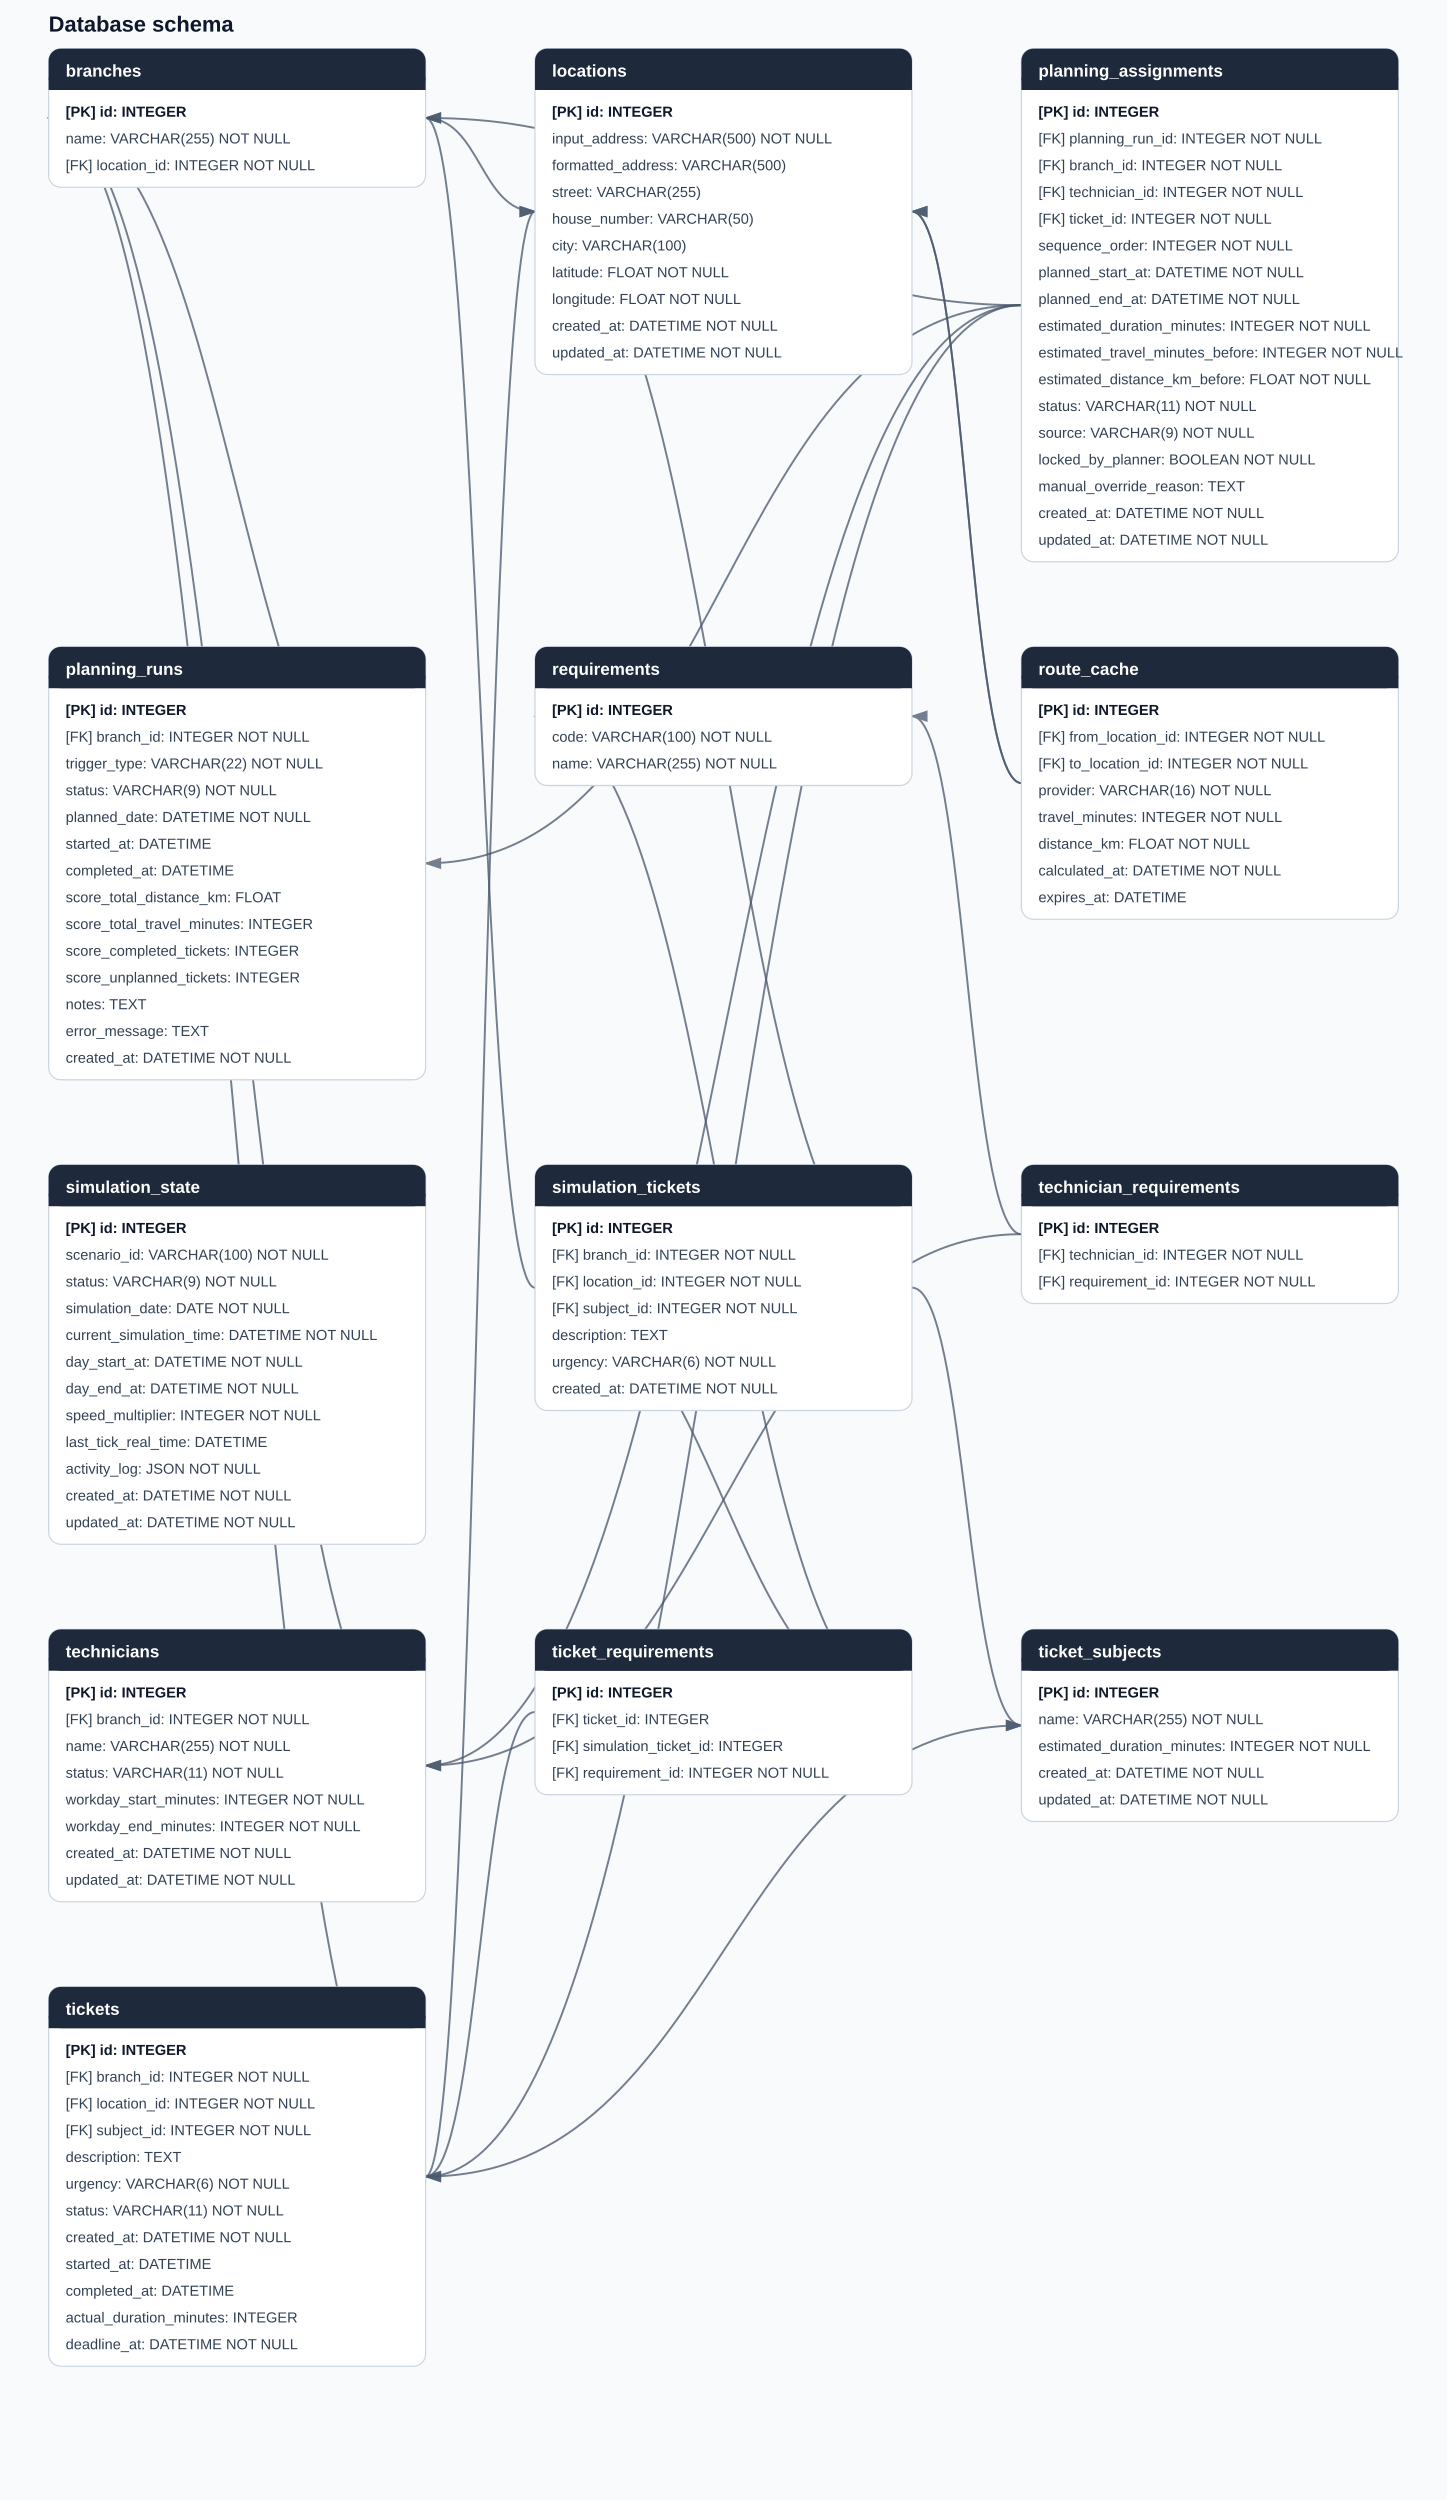
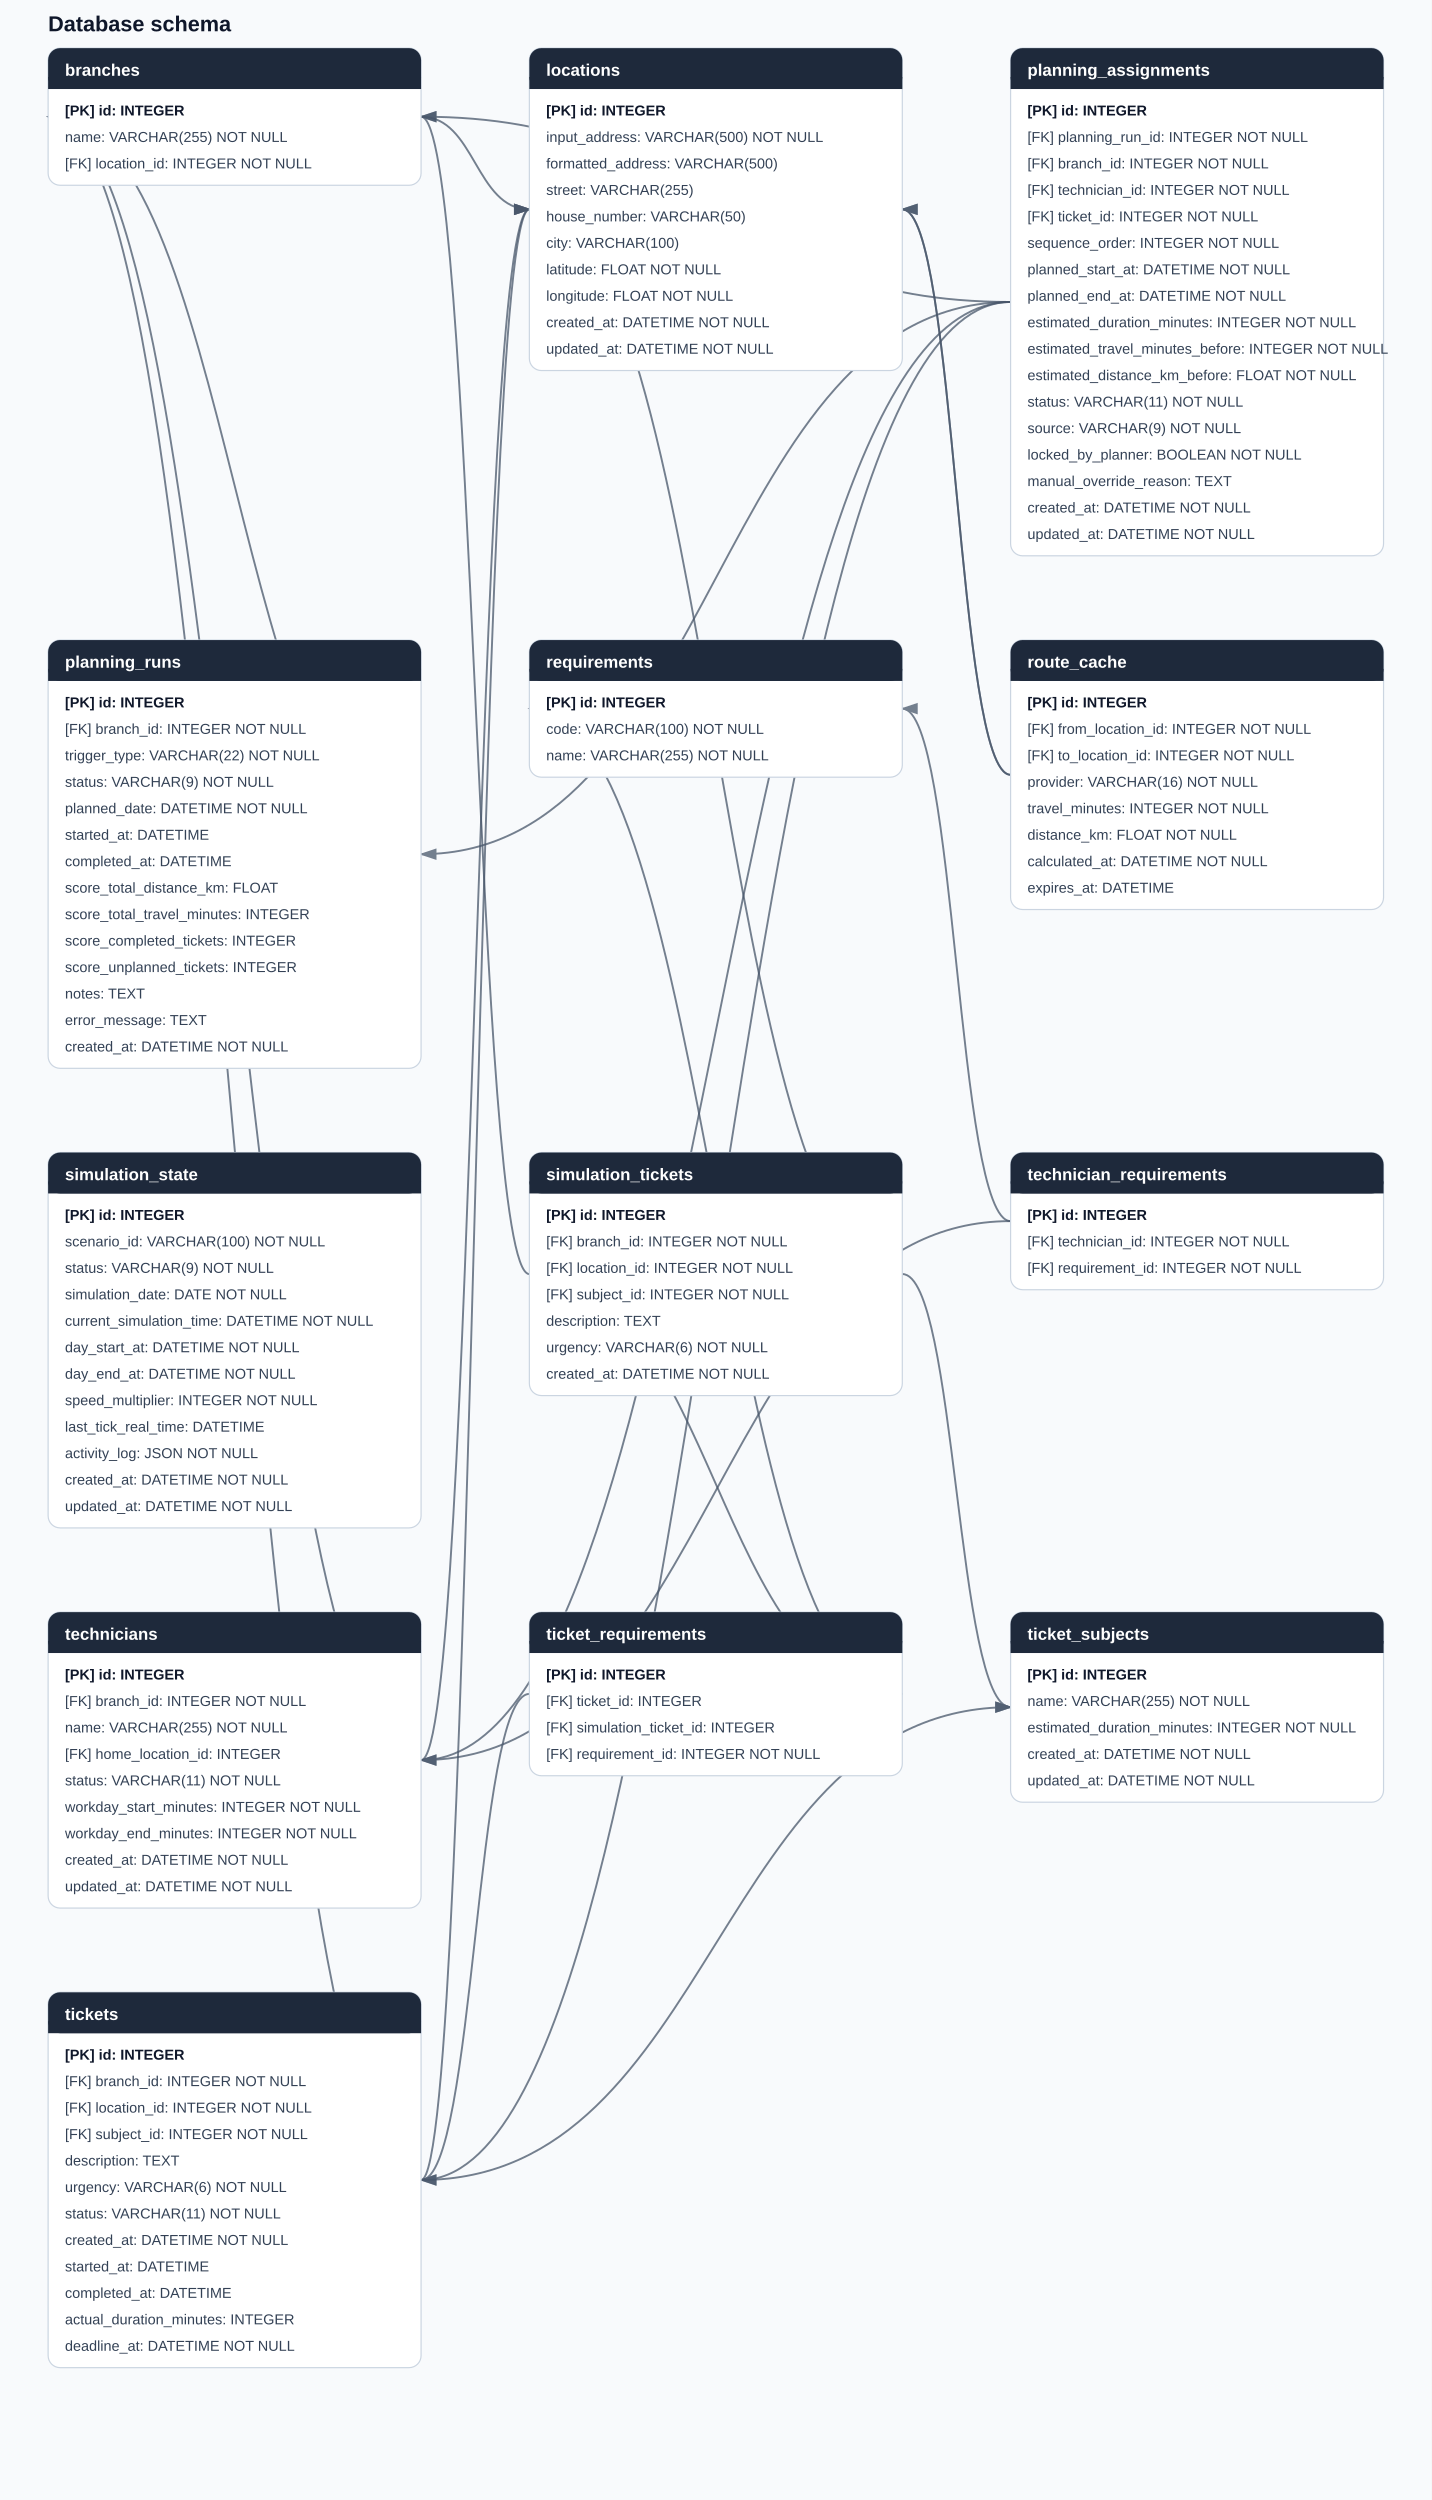
- <svg xmlns="http://www.w3.org/2000/svg" width="1190" height="2056" viewBox="0 0 1190 2056">
+ <svg xmlns="http://www.w3.org/2000/svg" width="1190" height="2078" viewBox="0 0 1190 2078">
  <defs>
    <marker id="arrow" markerWidth="10" markerHeight="10" refX="8" refY="3" orient="auto" markerUnits="strokeWidth">
      <path d="M0,0 L0,6 L9,3 z" fill="#475569" />
    </marker>
  </defs>
  <rect width="100%" height="100%" fill="#f8fafc" />
  <text x="40" y="26" font-family="Arial, sans-serif" font-size="18" font-weight="700" fill="#0f172a">Database schema</text>
  <path d="M350,97 C395,97 395,174 440,174" fill="none" stroke="#475569" stroke-width="1.6" marker-end="url(#arrow)" opacity="0.75" />
  <path d="M840,251 C595,251 595,710 350,710" fill="none" stroke="#475569" stroke-width="1.6" marker-end="url(#arrow)" opacity="0.75" />
  <path d="M840,251 C595,251 595,97 350,97" fill="none" stroke="#475569" stroke-width="1.6" marker-end="url(#arrow)" opacity="0.75" />
-   <path d="M840,251 C595,251 595,1452 350,1452" fill="none" stroke="#475569" stroke-width="1.6" marker-end="url(#arrow)" opacity="0.75" />
-   <path d="M840,251 C595,251 595,1790 350,1790" fill="none" stroke="#475569" stroke-width="1.6" marker-end="url(#arrow)" opacity="0.75" />
+   <path d="M840,251 C595,251 595,1463 350,1463" fill="none" stroke="#475569" stroke-width="1.6" marker-end="url(#arrow)" opacity="0.75" />
+   <path d="M840,251 C595,251 595,1812 350,1812" fill="none" stroke="#475569" stroke-width="1.6" marker-end="url(#arrow)" opacity="0.75" />
  <path d="M350,710 C195,710 195,97 40,97" fill="none" stroke="#475569" stroke-width="1.6" marker-end="url(#arrow)" opacity="0.75" />
  <path d="M840,644 C795,644 795,174 750,174" fill="none" stroke="#475569" stroke-width="1.6" marker-end="url(#arrow)" opacity="0.75" />
  <path d="M840,644 C795,644 795,174 750,174" fill="none" stroke="#475569" stroke-width="1.6" marker-end="url(#arrow)" opacity="0.75" />
  <path d="M440,1059 C395,1059 395,97 350,97" fill="none" stroke="#475569" stroke-width="1.6" marker-end="url(#arrow)" opacity="0.75" />
  <path d="M750,1059 C595,1059 595,174 440,174" fill="none" stroke="#475569" stroke-width="1.6" marker-end="url(#arrow)" opacity="0.75" />
  <path d="M750,1059 C795,1059 795,1419 840,1419" fill="none" stroke="#475569" stroke-width="1.6" marker-end="url(#arrow)" opacity="0.75" />
-   <path d="M840,1015 C595,1015 595,1452 350,1452" fill="none" stroke="#475569" stroke-width="1.6" marker-end="url(#arrow)" opacity="0.75" />
+   <path d="M840,1015 C595,1015 595,1463 350,1463" fill="none" stroke="#475569" stroke-width="1.6" marker-end="url(#arrow)" opacity="0.75" />
  <path d="M840,1015 C795,1015 795,589 750,589" fill="none" stroke="#475569" stroke-width="1.6" marker-end="url(#arrow)" opacity="0.75" />
-   <path d="M350,1452 C195,1452 195,97 40,97" fill="none" stroke="#475569" stroke-width="1.6" marker-end="url(#arrow)" opacity="0.75" />
-   <path d="M440,1408 C395,1408 395,1790 350,1790" fill="none" stroke="#475569" stroke-width="1.6" marker-end="url(#arrow)" opacity="0.75" />
+   <path d="M350,1463 C195,1463 195,97 40,97" fill="none" stroke="#475569" stroke-width="1.6" marker-end="url(#arrow)" opacity="0.75" />
+   <path d="M350,1463 C395,1463 395,174 440,174" fill="none" stroke="#475569" stroke-width="1.6" marker-end="url(#arrow)" opacity="0.75" />
+   <path d="M440,1408 C395,1408 395,1812 350,1812" fill="none" stroke="#475569" stroke-width="1.6" marker-end="url(#arrow)" opacity="0.75" />
  <path d="M750,1408 C595,1408 595,1059 440,1059" fill="none" stroke="#475569" stroke-width="1.6" marker-end="url(#arrow)" opacity="0.75" />
  <path d="M750,1408 C595,1408 595,589 440,589" fill="none" stroke="#475569" stroke-width="1.6" marker-end="url(#arrow)" opacity="0.75" />
-   <path d="M350,1790 C195,1790 195,97 40,97" fill="none" stroke="#475569" stroke-width="1.6" marker-end="url(#arrow)" opacity="0.75" />
-   <path d="M350,1790 C395,1790 395,174 440,174" fill="none" stroke="#475569" stroke-width="1.6" marker-end="url(#arrow)" opacity="0.75" />
-   <path d="M350,1790 C595,1790 595,1419 840,1419" fill="none" stroke="#475569" stroke-width="1.6" marker-end="url(#arrow)" opacity="0.75" />
+   <path d="M350,1812 C195,1812 195,97 40,97" fill="none" stroke="#475569" stroke-width="1.6" marker-end="url(#arrow)" opacity="0.75" />
+   <path d="M350,1812 C395,1812 395,174 440,174" fill="none" stroke="#475569" stroke-width="1.6" marker-end="url(#arrow)" opacity="0.75" />
+   <path d="M350,1812 C595,1812 595,1419 840,1419" fill="none" stroke="#475569" stroke-width="1.6" marker-end="url(#arrow)" opacity="0.75" />
  <rect x="40" y="40" width="310" height="114" rx="10" fill="#ffffff" stroke="#cbd5e1" />
  <rect x="40" y="40" width="310" height="34" rx="10" fill="#1e293b" />
  <path d="M40,64 H350 V74 H40 Z" fill="#1e293b" />
  <text x="54" y="63" font-family="Arial, sans-serif" font-size="14" font-weight="700" fill="#ffffff">branches</text>
  <text x="54" y="96" font-family="Arial, sans-serif" font-size="12" font-weight="700" fill="#0f172a">[PK] id: INTEGER</text>
  <text x="54" y="118" font-family="Arial, sans-serif" font-size="12" font-weight="400" fill="#334155">name: VARCHAR(255) NOT NULL</text>
  <text x="54" y="140" font-family="Arial, sans-serif" font-size="12" font-weight="400" fill="#334155">[FK] location_id: INTEGER NOT NULL</text>
  <rect x="440" y="40" width="310" height="268" rx="10" fill="#ffffff" stroke="#cbd5e1" />
  <rect x="440" y="40" width="310" height="34" rx="10" fill="#1e293b" />
  <path d="M440,64 H750 V74 H440 Z" fill="#1e293b" />
  <text x="454" y="63" font-family="Arial, sans-serif" font-size="14" font-weight="700" fill="#ffffff">locations</text>
  <text x="454" y="96" font-family="Arial, sans-serif" font-size="12" font-weight="700" fill="#0f172a">[PK] id: INTEGER</text>
  <text x="454" y="118" font-family="Arial, sans-serif" font-size="12" font-weight="400" fill="#334155">input_address: VARCHAR(500) NOT NULL</text>
  <text x="454" y="140" font-family="Arial, sans-serif" font-size="12" font-weight="400" fill="#334155">formatted_address: VARCHAR(500)</text>
  <text x="454" y="162" font-family="Arial, sans-serif" font-size="12" font-weight="400" fill="#334155">street: VARCHAR(255)</text>
  <text x="454" y="184" font-family="Arial, sans-serif" font-size="12" font-weight="400" fill="#334155">house_number: VARCHAR(50)</text>
  <text x="454" y="206" font-family="Arial, sans-serif" font-size="12" font-weight="400" fill="#334155">city: VARCHAR(100)</text>
  <text x="454" y="228" font-family="Arial, sans-serif" font-size="12" font-weight="400" fill="#334155">latitude: FLOAT NOT NULL</text>
  <text x="454" y="250" font-family="Arial, sans-serif" font-size="12" font-weight="400" fill="#334155">longitude: FLOAT NOT NULL</text>
  <text x="454" y="272" font-family="Arial, sans-serif" font-size="12" font-weight="400" fill="#334155">created_at: DATETIME NOT NULL</text>
  <text x="454" y="294" font-family="Arial, sans-serif" font-size="12" font-weight="400" fill="#334155">updated_at: DATETIME NOT NULL</text>
  <rect x="840" y="40" width="310" height="422" rx="10" fill="#ffffff" stroke="#cbd5e1" />
  <rect x="840" y="40" width="310" height="34" rx="10" fill="#1e293b" />
  <path d="M840,64 H1150 V74 H840 Z" fill="#1e293b" />
  <text x="854" y="63" font-family="Arial, sans-serif" font-size="14" font-weight="700" fill="#ffffff">planning_assignments</text>
  <text x="854" y="96" font-family="Arial, sans-serif" font-size="12" font-weight="700" fill="#0f172a">[PK] id: INTEGER</text>
  <text x="854" y="118" font-family="Arial, sans-serif" font-size="12" font-weight="400" fill="#334155">[FK] planning_run_id: INTEGER NOT NULL</text>
  <text x="854" y="140" font-family="Arial, sans-serif" font-size="12" font-weight="400" fill="#334155">[FK] branch_id: INTEGER NOT NULL</text>
  <text x="854" y="162" font-family="Arial, sans-serif" font-size="12" font-weight="400" fill="#334155">[FK] technician_id: INTEGER NOT NULL</text>
  <text x="854" y="184" font-family="Arial, sans-serif" font-size="12" font-weight="400" fill="#334155">[FK] ticket_id: INTEGER NOT NULL</text>
  <text x="854" y="206" font-family="Arial, sans-serif" font-size="12" font-weight="400" fill="#334155">sequence_order: INTEGER NOT NULL</text>
  <text x="854" y="228" font-family="Arial, sans-serif" font-size="12" font-weight="400" fill="#334155">planned_start_at: DATETIME NOT NULL</text>
  <text x="854" y="250" font-family="Arial, sans-serif" font-size="12" font-weight="400" fill="#334155">planned_end_at: DATETIME NOT NULL</text>
  <text x="854" y="272" font-family="Arial, sans-serif" font-size="12" font-weight="400" fill="#334155">estimated_duration_minutes: INTEGER NOT NULL</text>
  <text x="854" y="294" font-family="Arial, sans-serif" font-size="12" font-weight="400" fill="#334155">estimated_travel_minutes_before: INTEGER NOT NULL</text>
  <text x="854" y="316" font-family="Arial, sans-serif" font-size="12" font-weight="400" fill="#334155">estimated_distance_km_before: FLOAT NOT NULL</text>
  <text x="854" y="338" font-family="Arial, sans-serif" font-size="12" font-weight="400" fill="#334155">status: VARCHAR(11) NOT NULL</text>
  <text x="854" y="360" font-family="Arial, sans-serif" font-size="12" font-weight="400" fill="#334155">source: VARCHAR(9) NOT NULL</text>
  <text x="854" y="382" font-family="Arial, sans-serif" font-size="12" font-weight="400" fill="#334155">locked_by_planner: BOOLEAN NOT NULL</text>
  <text x="854" y="404" font-family="Arial, sans-serif" font-size="12" font-weight="400" fill="#334155">manual_override_reason: TEXT</text>
  <text x="854" y="426" font-family="Arial, sans-serif" font-size="12" font-weight="400" fill="#334155">created_at: DATETIME NOT NULL</text>
  <text x="854" y="448" font-family="Arial, sans-serif" font-size="12" font-weight="400" fill="#334155">updated_at: DATETIME NOT NULL</text>
  <rect x="40" y="532" width="310" height="356" rx="10" fill="#ffffff" stroke="#cbd5e1" />
  <rect x="40" y="532" width="310" height="34" rx="10" fill="#1e293b" />
  <path d="M40,556 H350 V566 H40 Z" fill="#1e293b" />
  <text x="54" y="555" font-family="Arial, sans-serif" font-size="14" font-weight="700" fill="#ffffff">planning_runs</text>
  <text x="54" y="588" font-family="Arial, sans-serif" font-size="12" font-weight="700" fill="#0f172a">[PK] id: INTEGER</text>
  <text x="54" y="610" font-family="Arial, sans-serif" font-size="12" font-weight="400" fill="#334155">[FK] branch_id: INTEGER NOT NULL</text>
  <text x="54" y="632" font-family="Arial, sans-serif" font-size="12" font-weight="400" fill="#334155">trigger_type: VARCHAR(22) NOT NULL</text>
  <text x="54" y="654" font-family="Arial, sans-serif" font-size="12" font-weight="400" fill="#334155">status: VARCHAR(9) NOT NULL</text>
  <text x="54" y="676" font-family="Arial, sans-serif" font-size="12" font-weight="400" fill="#334155">planned_date: DATETIME NOT NULL</text>
  <text x="54" y="698" font-family="Arial, sans-serif" font-size="12" font-weight="400" fill="#334155">started_at: DATETIME</text>
  <text x="54" y="720" font-family="Arial, sans-serif" font-size="12" font-weight="400" fill="#334155">completed_at: DATETIME</text>
  <text x="54" y="742" font-family="Arial, sans-serif" font-size="12" font-weight="400" fill="#334155">score_total_distance_km: FLOAT</text>
  <text x="54" y="764" font-family="Arial, sans-serif" font-size="12" font-weight="400" fill="#334155">score_total_travel_minutes: INTEGER</text>
  <text x="54" y="786" font-family="Arial, sans-serif" font-size="12" font-weight="400" fill="#334155">score_completed_tickets: INTEGER</text>
  <text x="54" y="808" font-family="Arial, sans-serif" font-size="12" font-weight="400" fill="#334155">score_unplanned_tickets: INTEGER</text>
  <text x="54" y="830" font-family="Arial, sans-serif" font-size="12" font-weight="400" fill="#334155">notes: TEXT</text>
  <text x="54" y="852" font-family="Arial, sans-serif" font-size="12" font-weight="400" fill="#334155">error_message: TEXT</text>
  <text x="54" y="874" font-family="Arial, sans-serif" font-size="12" font-weight="400" fill="#334155">created_at: DATETIME NOT NULL</text>
  <rect x="440" y="532" width="310" height="114" rx="10" fill="#ffffff" stroke="#cbd5e1" />
  <rect x="440" y="532" width="310" height="34" rx="10" fill="#1e293b" />
  <path d="M440,556 H750 V566 H440 Z" fill="#1e293b" />
  <text x="454" y="555" font-family="Arial, sans-serif" font-size="14" font-weight="700" fill="#ffffff">requirements</text>
  <text x="454" y="588" font-family="Arial, sans-serif" font-size="12" font-weight="700" fill="#0f172a">[PK] id: INTEGER</text>
  <text x="454" y="610" font-family="Arial, sans-serif" font-size="12" font-weight="400" fill="#334155">code: VARCHAR(100) NOT NULL</text>
  <text x="454" y="632" font-family="Arial, sans-serif" font-size="12" font-weight="400" fill="#334155">name: VARCHAR(255) NOT NULL</text>
  <rect x="840" y="532" width="310" height="224" rx="10" fill="#ffffff" stroke="#cbd5e1" />
  <rect x="840" y="532" width="310" height="34" rx="10" fill="#1e293b" />
  <path d="M840,556 H1150 V566 H840 Z" fill="#1e293b" />
  <text x="854" y="555" font-family="Arial, sans-serif" font-size="14" font-weight="700" fill="#ffffff">route_cache</text>
  <text x="854" y="588" font-family="Arial, sans-serif" font-size="12" font-weight="700" fill="#0f172a">[PK] id: INTEGER</text>
  <text x="854" y="610" font-family="Arial, sans-serif" font-size="12" font-weight="400" fill="#334155">[FK] from_location_id: INTEGER NOT NULL</text>
  <text x="854" y="632" font-family="Arial, sans-serif" font-size="12" font-weight="400" fill="#334155">[FK] to_location_id: INTEGER NOT NULL</text>
  <text x="854" y="654" font-family="Arial, sans-serif" font-size="12" font-weight="400" fill="#334155">provider: VARCHAR(16) NOT NULL</text>
  <text x="854" y="676" font-family="Arial, sans-serif" font-size="12" font-weight="400" fill="#334155">travel_minutes: INTEGER NOT NULL</text>
  <text x="854" y="698" font-family="Arial, sans-serif" font-size="12" font-weight="400" fill="#334155">distance_km: FLOAT NOT NULL</text>
  <text x="854" y="720" font-family="Arial, sans-serif" font-size="12" font-weight="400" fill="#334155">calculated_at: DATETIME NOT NULL</text>
  <text x="854" y="742" font-family="Arial, sans-serif" font-size="12" font-weight="400" fill="#334155">expires_at: DATETIME</text>
  <rect x="40" y="958" width="310" height="312" rx="10" fill="#ffffff" stroke="#cbd5e1" />
  <rect x="40" y="958" width="310" height="34" rx="10" fill="#1e293b" />
  <path d="M40,982 H350 V992 H40 Z" fill="#1e293b" />
  <text x="54" y="981" font-family="Arial, sans-serif" font-size="14" font-weight="700" fill="#ffffff">simulation_state</text>
  <text x="54" y="1014" font-family="Arial, sans-serif" font-size="12" font-weight="700" fill="#0f172a">[PK] id: INTEGER</text>
  <text x="54" y="1036" font-family="Arial, sans-serif" font-size="12" font-weight="400" fill="#334155">scenario_id: VARCHAR(100) NOT NULL</text>
  <text x="54" y="1058" font-family="Arial, sans-serif" font-size="12" font-weight="400" fill="#334155">status: VARCHAR(9) NOT NULL</text>
  <text x="54" y="1080" font-family="Arial, sans-serif" font-size="12" font-weight="400" fill="#334155">simulation_date: DATE NOT NULL</text>
  <text x="54" y="1102" font-family="Arial, sans-serif" font-size="12" font-weight="400" fill="#334155">current_simulation_time: DATETIME NOT NULL</text>
  <text x="54" y="1124" font-family="Arial, sans-serif" font-size="12" font-weight="400" fill="#334155">day_start_at: DATETIME NOT NULL</text>
  <text x="54" y="1146" font-family="Arial, sans-serif" font-size="12" font-weight="400" fill="#334155">day_end_at: DATETIME NOT NULL</text>
  <text x="54" y="1168" font-family="Arial, sans-serif" font-size="12" font-weight="400" fill="#334155">speed_multiplier: INTEGER NOT NULL</text>
  <text x="54" y="1190" font-family="Arial, sans-serif" font-size="12" font-weight="400" fill="#334155">last_tick_real_time: DATETIME</text>
  <text x="54" y="1212" font-family="Arial, sans-serif" font-size="12" font-weight="400" fill="#334155">activity_log: JSON NOT NULL</text>
  <text x="54" y="1234" font-family="Arial, sans-serif" font-size="12" font-weight="400" fill="#334155">created_at: DATETIME NOT NULL</text>
  <text x="54" y="1256" font-family="Arial, sans-serif" font-size="12" font-weight="400" fill="#334155">updated_at: DATETIME NOT NULL</text>
  <rect x="440" y="958" width="310" height="202" rx="10" fill="#ffffff" stroke="#cbd5e1" />
  <rect x="440" y="958" width="310" height="34" rx="10" fill="#1e293b" />
  <path d="M440,982 H750 V992 H440 Z" fill="#1e293b" />
  <text x="454" y="981" font-family="Arial, sans-serif" font-size="14" font-weight="700" fill="#ffffff">simulation_tickets</text>
  <text x="454" y="1014" font-family="Arial, sans-serif" font-size="12" font-weight="700" fill="#0f172a">[PK] id: INTEGER</text>
  <text x="454" y="1036" font-family="Arial, sans-serif" font-size="12" font-weight="400" fill="#334155">[FK] branch_id: INTEGER NOT NULL</text>
  <text x="454" y="1058" font-family="Arial, sans-serif" font-size="12" font-weight="400" fill="#334155">[FK] location_id: INTEGER NOT NULL</text>
  <text x="454" y="1080" font-family="Arial, sans-serif" font-size="12" font-weight="400" fill="#334155">[FK] subject_id: INTEGER NOT NULL</text>
  <text x="454" y="1102" font-family="Arial, sans-serif" font-size="12" font-weight="400" fill="#334155">description: TEXT</text>
  <text x="454" y="1124" font-family="Arial, sans-serif" font-size="12" font-weight="400" fill="#334155">urgency: VARCHAR(6) NOT NULL</text>
  <text x="454" y="1146" font-family="Arial, sans-serif" font-size="12" font-weight="400" fill="#334155">created_at: DATETIME NOT NULL</text>
  <rect x="840" y="958" width="310" height="114" rx="10" fill="#ffffff" stroke="#cbd5e1" />
  <rect x="840" y="958" width="310" height="34" rx="10" fill="#1e293b" />
  <path d="M840,982 H1150 V992 H840 Z" fill="#1e293b" />
  <text x="854" y="981" font-family="Arial, sans-serif" font-size="14" font-weight="700" fill="#ffffff">technician_requirements</text>
  <text x="854" y="1014" font-family="Arial, sans-serif" font-size="12" font-weight="700" fill="#0f172a">[PK] id: INTEGER</text>
  <text x="854" y="1036" font-family="Arial, sans-serif" font-size="12" font-weight="400" fill="#334155">[FK] technician_id: INTEGER NOT NULL</text>
  <text x="854" y="1058" font-family="Arial, sans-serif" font-size="12" font-weight="400" fill="#334155">[FK] requirement_id: INTEGER NOT NULL</text>
-   <rect x="40" y="1340" width="310" height="224" rx="10" fill="#ffffff" stroke="#cbd5e1" />
+   <rect x="40" y="1340" width="310" height="246" rx="10" fill="#ffffff" stroke="#cbd5e1" />
  <rect x="40" y="1340" width="310" height="34" rx="10" fill="#1e293b" />
  <path d="M40,1364 H350 V1374 H40 Z" fill="#1e293b" />
  <text x="54" y="1363" font-family="Arial, sans-serif" font-size="14" font-weight="700" fill="#ffffff">technicians</text>
  <text x="54" y="1396" font-family="Arial, sans-serif" font-size="12" font-weight="700" fill="#0f172a">[PK] id: INTEGER</text>
  <text x="54" y="1418" font-family="Arial, sans-serif" font-size="12" font-weight="400" fill="#334155">[FK] branch_id: INTEGER NOT NULL</text>
  <text x="54" y="1440" font-family="Arial, sans-serif" font-size="12" font-weight="400" fill="#334155">name: VARCHAR(255) NOT NULL</text>
-   <text x="54" y="1462" font-family="Arial, sans-serif" font-size="12" font-weight="400" fill="#334155">status: VARCHAR(11) NOT NULL</text>
-   <text x="54" y="1484" font-family="Arial, sans-serif" font-size="12" font-weight="400" fill="#334155">workday_start_minutes: INTEGER NOT NULL</text>
-   <text x="54" y="1506" font-family="Arial, sans-serif" font-size="12" font-weight="400" fill="#334155">workday_end_minutes: INTEGER NOT NULL</text>
-   <text x="54" y="1528" font-family="Arial, sans-serif" font-size="12" font-weight="400" fill="#334155">created_at: DATETIME NOT NULL</text>
-   <text x="54" y="1550" font-family="Arial, sans-serif" font-size="12" font-weight="400" fill="#334155">updated_at: DATETIME NOT NULL</text>
+   <text x="54" y="1462" font-family="Arial, sans-serif" font-size="12" font-weight="400" fill="#334155">[FK] home_location_id: INTEGER</text>
+   <text x="54" y="1484" font-family="Arial, sans-serif" font-size="12" font-weight="400" fill="#334155">status: VARCHAR(11) NOT NULL</text>
+   <text x="54" y="1506" font-family="Arial, sans-serif" font-size="12" font-weight="400" fill="#334155">workday_start_minutes: INTEGER NOT NULL</text>
+   <text x="54" y="1528" font-family="Arial, sans-serif" font-size="12" font-weight="400" fill="#334155">workday_end_minutes: INTEGER NOT NULL</text>
+   <text x="54" y="1550" font-family="Arial, sans-serif" font-size="12" font-weight="400" fill="#334155">created_at: DATETIME NOT NULL</text>
+   <text x="54" y="1572" font-family="Arial, sans-serif" font-size="12" font-weight="400" fill="#334155">updated_at: DATETIME NOT NULL</text>
  <rect x="440" y="1340" width="310" height="136" rx="10" fill="#ffffff" stroke="#cbd5e1" />
  <rect x="440" y="1340" width="310" height="34" rx="10" fill="#1e293b" />
  <path d="M440,1364 H750 V1374 H440 Z" fill="#1e293b" />
  <text x="454" y="1363" font-family="Arial, sans-serif" font-size="14" font-weight="700" fill="#ffffff">ticket_requirements</text>
  <text x="454" y="1396" font-family="Arial, sans-serif" font-size="12" font-weight="700" fill="#0f172a">[PK] id: INTEGER</text>
  <text x="454" y="1418" font-family="Arial, sans-serif" font-size="12" font-weight="400" fill="#334155">[FK] ticket_id: INTEGER</text>
  <text x="454" y="1440" font-family="Arial, sans-serif" font-size="12" font-weight="400" fill="#334155">[FK] simulation_ticket_id: INTEGER</text>
  <text x="454" y="1462" font-family="Arial, sans-serif" font-size="12" font-weight="400" fill="#334155">[FK] requirement_id: INTEGER NOT NULL</text>
  <rect x="840" y="1340" width="310" height="158" rx="10" fill="#ffffff" stroke="#cbd5e1" />
  <rect x="840" y="1340" width="310" height="34" rx="10" fill="#1e293b" />
  <path d="M840,1364 H1150 V1374 H840 Z" fill="#1e293b" />
  <text x="854" y="1363" font-family="Arial, sans-serif" font-size="14" font-weight="700" fill="#ffffff">ticket_subjects</text>
  <text x="854" y="1396" font-family="Arial, sans-serif" font-size="12" font-weight="700" fill="#0f172a">[PK] id: INTEGER</text>
  <text x="854" y="1418" font-family="Arial, sans-serif" font-size="12" font-weight="400" fill="#334155">name: VARCHAR(255) NOT NULL</text>
  <text x="854" y="1440" font-family="Arial, sans-serif" font-size="12" font-weight="400" fill="#334155">estimated_duration_minutes: INTEGER NOT NULL</text>
  <text x="854" y="1462" font-family="Arial, sans-serif" font-size="12" font-weight="400" fill="#334155">created_at: DATETIME NOT NULL</text>
  <text x="854" y="1484" font-family="Arial, sans-serif" font-size="12" font-weight="400" fill="#334155">updated_at: DATETIME NOT NULL</text>
-   <rect x="40" y="1634" width="310" height="312" rx="10" fill="#ffffff" stroke="#cbd5e1" />
-   <rect x="40" y="1634" width="310" height="34" rx="10" fill="#1e293b" />
-   <path d="M40,1658 H350 V1668 H40 Z" fill="#1e293b" />
-   <text x="54" y="1657" font-family="Arial, sans-serif" font-size="14" font-weight="700" fill="#ffffff">tickets</text>
-   <text x="54" y="1690" font-family="Arial, sans-serif" font-size="12" font-weight="700" fill="#0f172a">[PK] id: INTEGER</text>
-   <text x="54" y="1712" font-family="Arial, sans-serif" font-size="12" font-weight="400" fill="#334155">[FK] branch_id: INTEGER NOT NULL</text>
-   <text x="54" y="1734" font-family="Arial, sans-serif" font-size="12" font-weight="400" fill="#334155">[FK] location_id: INTEGER NOT NULL</text>
-   <text x="54" y="1756" font-family="Arial, sans-serif" font-size="12" font-weight="400" fill="#334155">[FK] subject_id: INTEGER NOT NULL</text>
-   <text x="54" y="1778" font-family="Arial, sans-serif" font-size="12" font-weight="400" fill="#334155">description: TEXT</text>
-   <text x="54" y="1800" font-family="Arial, sans-serif" font-size="12" font-weight="400" fill="#334155">urgency: VARCHAR(6) NOT NULL</text>
-   <text x="54" y="1822" font-family="Arial, sans-serif" font-size="12" font-weight="400" fill="#334155">status: VARCHAR(11) NOT NULL</text>
-   <text x="54" y="1844" font-family="Arial, sans-serif" font-size="12" font-weight="400" fill="#334155">created_at: DATETIME NOT NULL</text>
-   <text x="54" y="1866" font-family="Arial, sans-serif" font-size="12" font-weight="400" fill="#334155">started_at: DATETIME</text>
-   <text x="54" y="1888" font-family="Arial, sans-serif" font-size="12" font-weight="400" fill="#334155">completed_at: DATETIME</text>
-   <text x="54" y="1910" font-family="Arial, sans-serif" font-size="12" font-weight="400" fill="#334155">actual_duration_minutes: INTEGER</text>
-   <text x="54" y="1932" font-family="Arial, sans-serif" font-size="12" font-weight="400" fill="#334155">deadline_at: DATETIME NOT NULL</text>
+   <rect x="40" y="1656" width="310" height="312" rx="10" fill="#ffffff" stroke="#cbd5e1" />
+   <rect x="40" y="1656" width="310" height="34" rx="10" fill="#1e293b" />
+   <path d="M40,1680 H350 V1690 H40 Z" fill="#1e293b" />
+   <text x="54" y="1679" font-family="Arial, sans-serif" font-size="14" font-weight="700" fill="#ffffff">tickets</text>
+   <text x="54" y="1712" font-family="Arial, sans-serif" font-size="12" font-weight="700" fill="#0f172a">[PK] id: INTEGER</text>
+   <text x="54" y="1734" font-family="Arial, sans-serif" font-size="12" font-weight="400" fill="#334155">[FK] branch_id: INTEGER NOT NULL</text>
+   <text x="54" y="1756" font-family="Arial, sans-serif" font-size="12" font-weight="400" fill="#334155">[FK] location_id: INTEGER NOT NULL</text>
+   <text x="54" y="1778" font-family="Arial, sans-serif" font-size="12" font-weight="400" fill="#334155">[FK] subject_id: INTEGER NOT NULL</text>
+   <text x="54" y="1800" font-family="Arial, sans-serif" font-size="12" font-weight="400" fill="#334155">description: TEXT</text>
+   <text x="54" y="1822" font-family="Arial, sans-serif" font-size="12" font-weight="400" fill="#334155">urgency: VARCHAR(6) NOT NULL</text>
+   <text x="54" y="1844" font-family="Arial, sans-serif" font-size="12" font-weight="400" fill="#334155">status: VARCHAR(11) NOT NULL</text>
+   <text x="54" y="1866" font-family="Arial, sans-serif" font-size="12" font-weight="400" fill="#334155">created_at: DATETIME NOT NULL</text>
+   <text x="54" y="1888" font-family="Arial, sans-serif" font-size="12" font-weight="400" fill="#334155">started_at: DATETIME</text>
+   <text x="54" y="1910" font-family="Arial, sans-serif" font-size="12" font-weight="400" fill="#334155">completed_at: DATETIME</text>
+   <text x="54" y="1932" font-family="Arial, sans-serif" font-size="12" font-weight="400" fill="#334155">actual_duration_minutes: INTEGER</text>
+   <text x="54" y="1954" font-family="Arial, sans-serif" font-size="12" font-weight="400" fill="#334155">deadline_at: DATETIME NOT NULL</text>
</svg>
